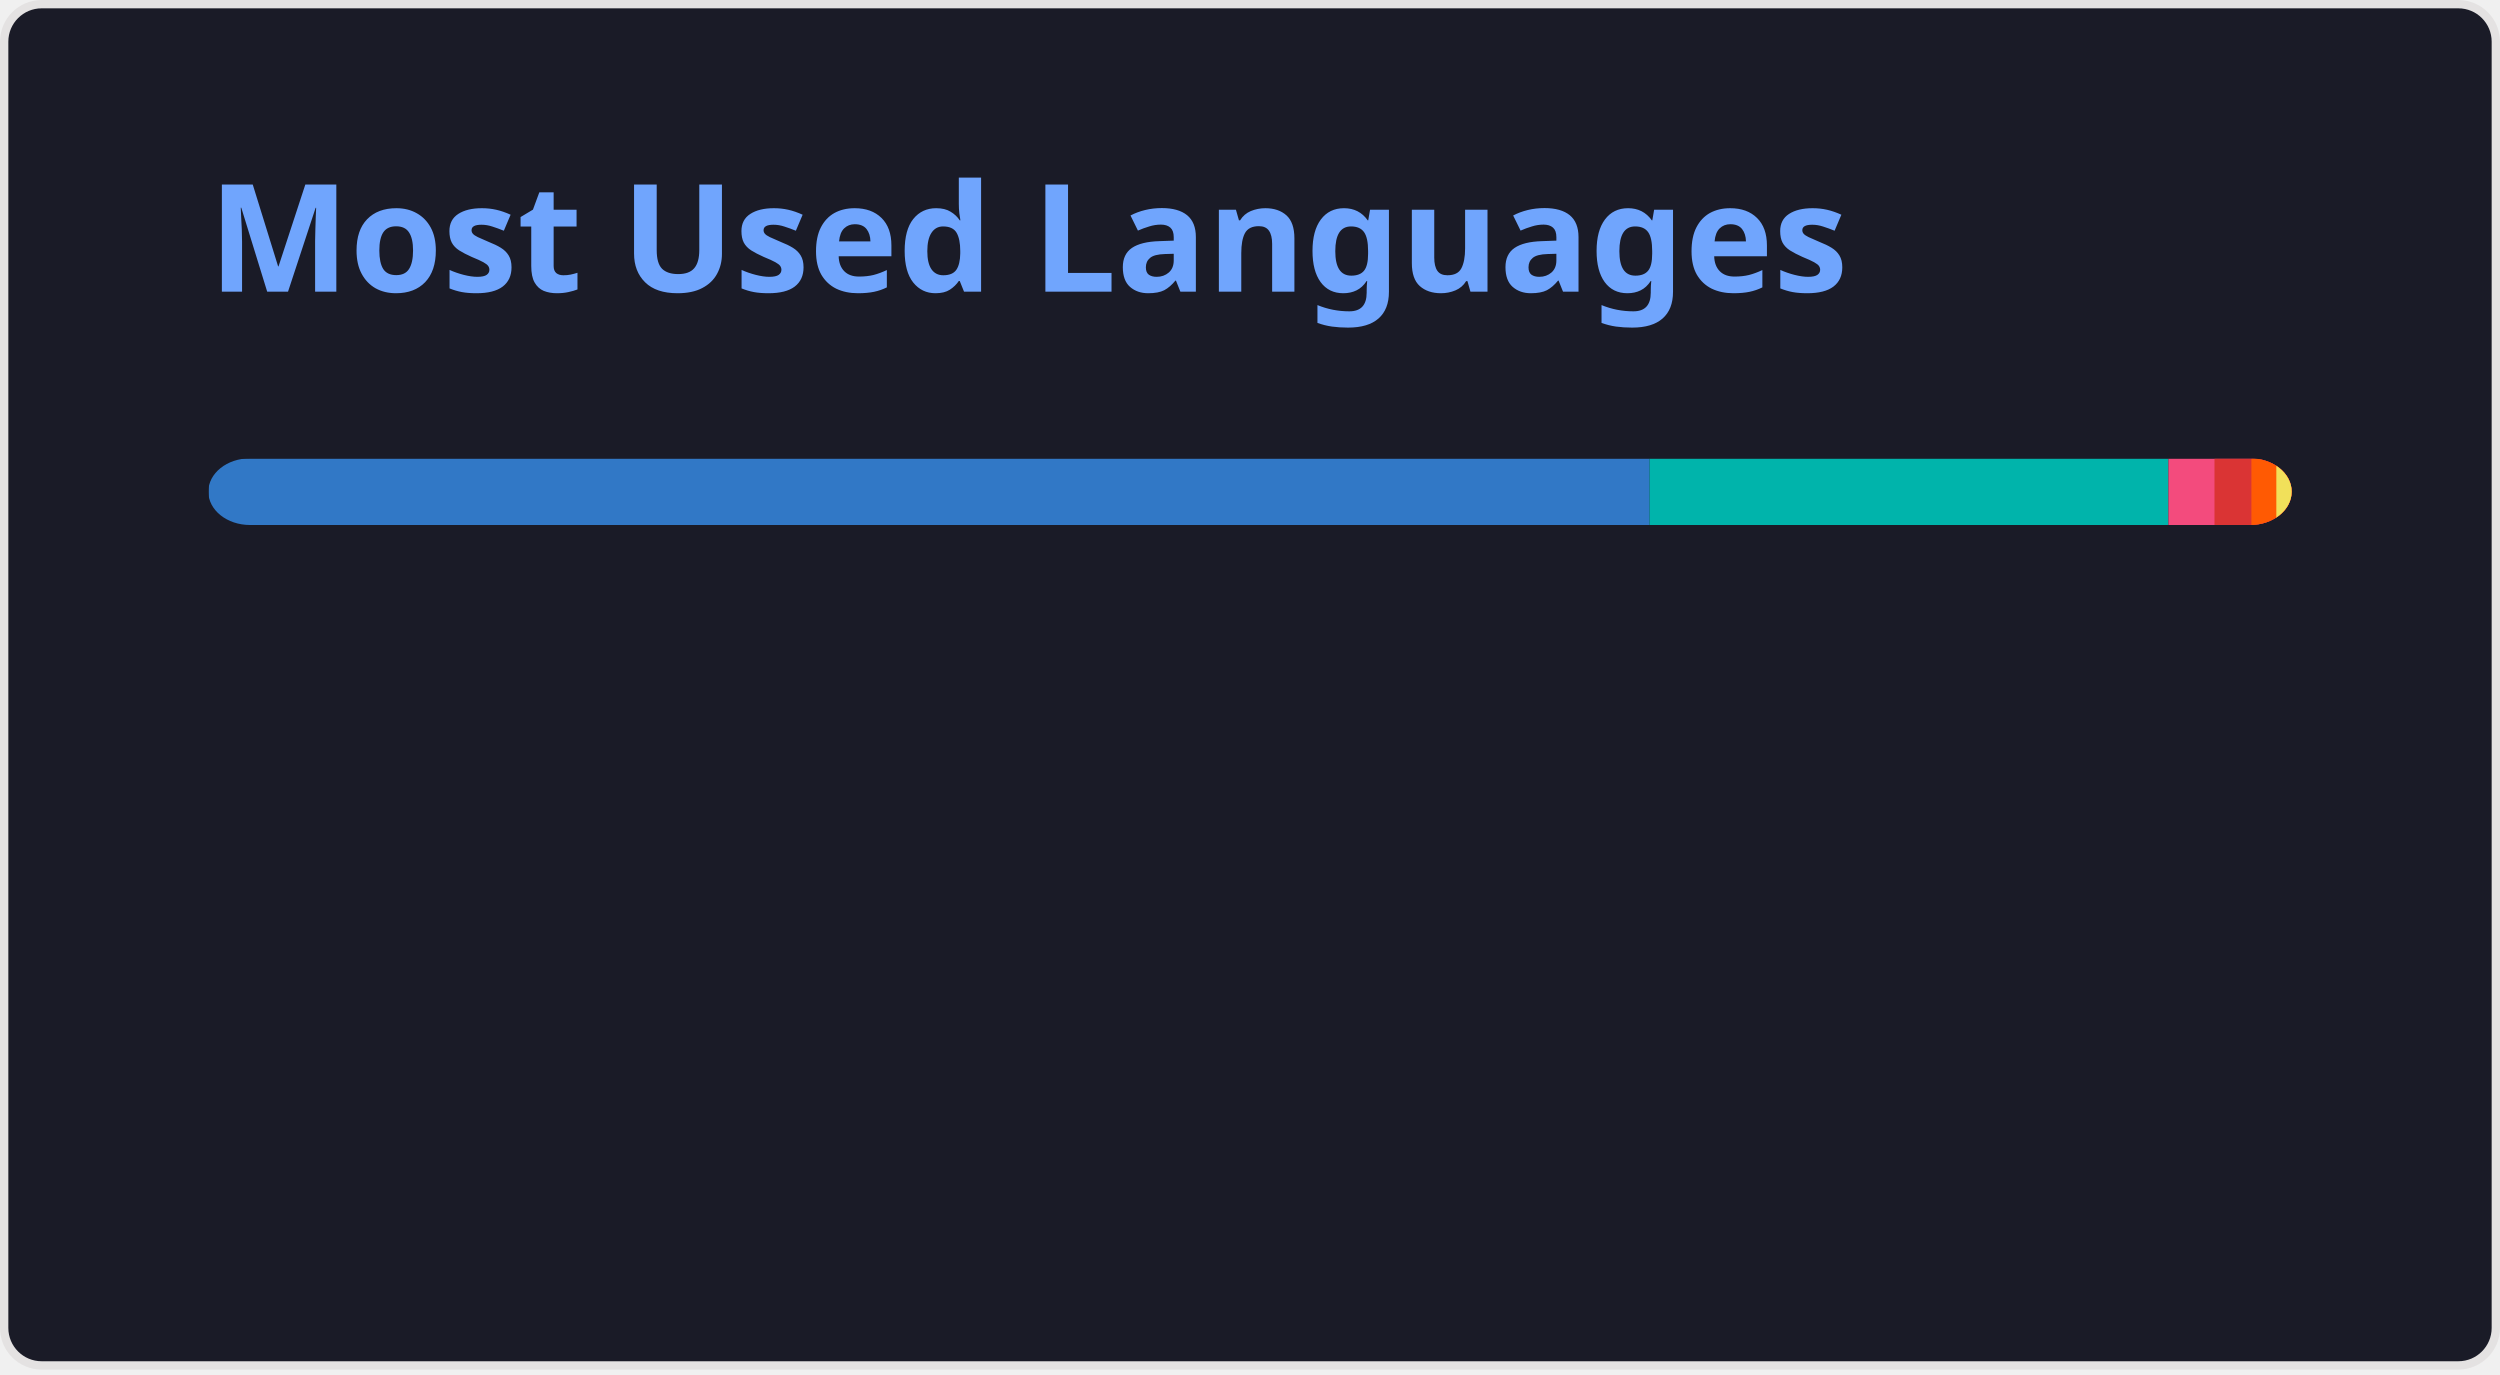
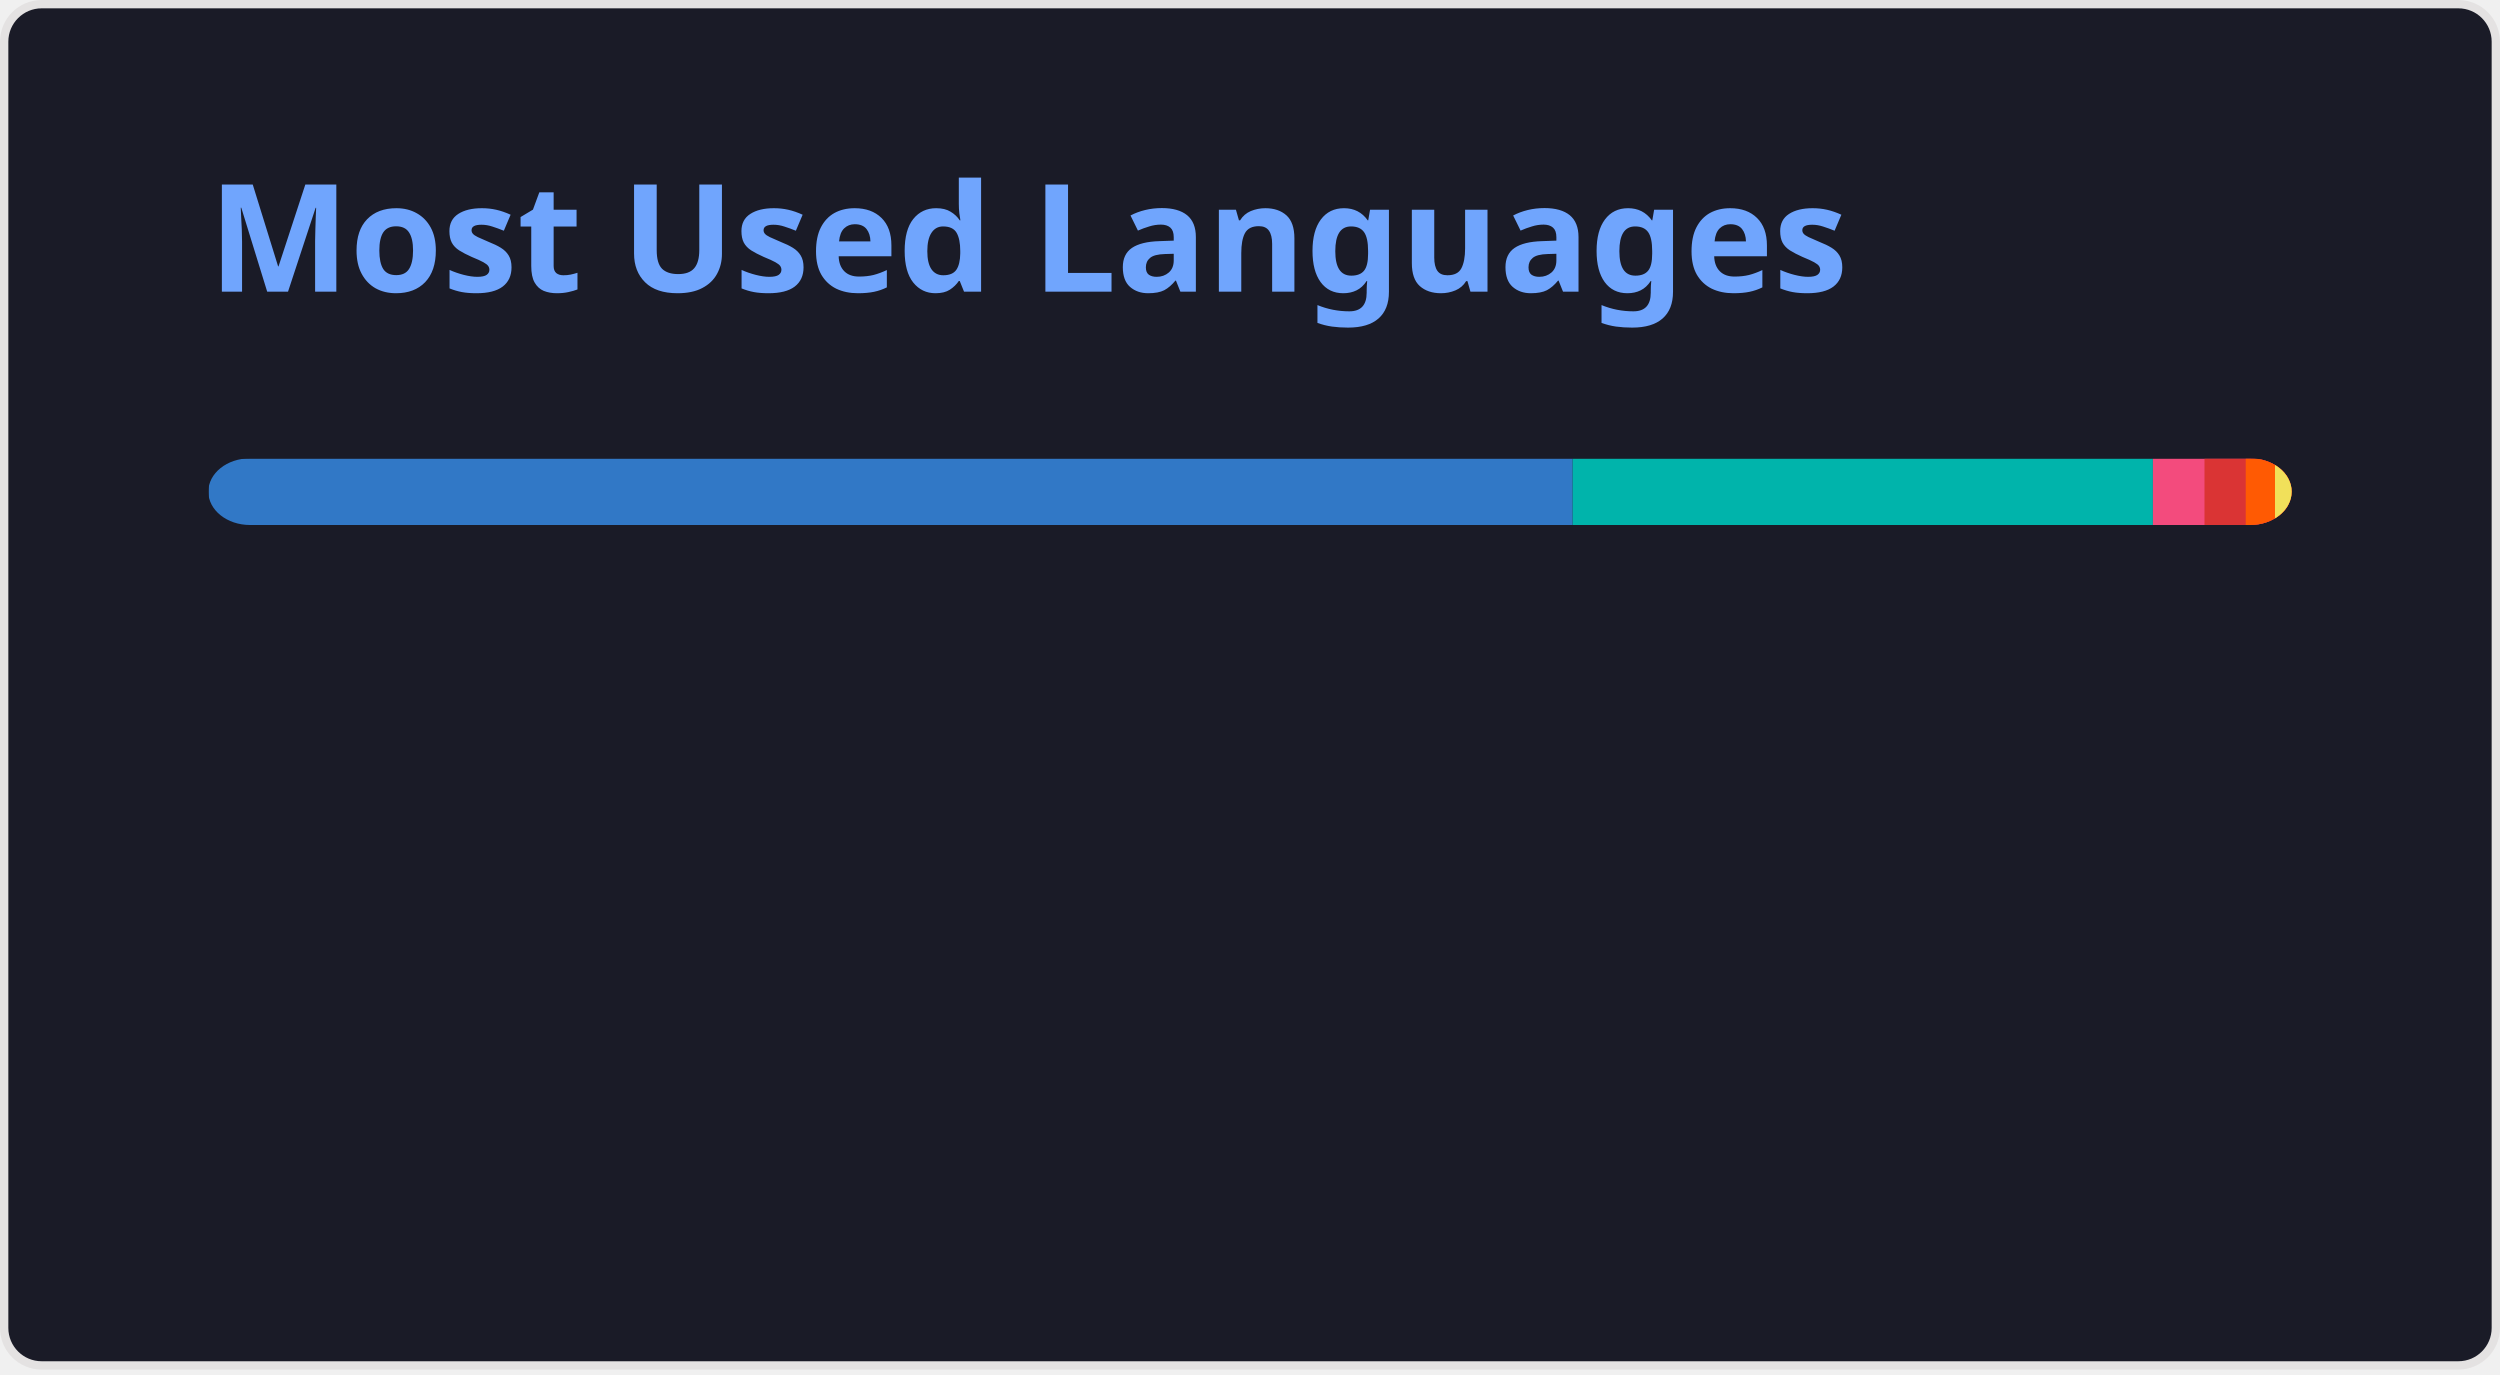
<svg xmlns="http://www.w3.org/2000/svg" width="300" height="165" viewBox="0 0 300 165" fill="none" role="img" aria-labelledby="descId">
  <style>
          .header {
            font: 600 18px 'Segoe UI', Ubuntu, Sans-Serif;
            fill: #70a5fd;
            animation: fadeInAnimation 0.8s ease-in-out forwards;
          }
          @supports(-moz-appearance: auto) {
            /* Selector detects Firefox */
            .header { font-size: 15.5px; }
          }
          
    @keyframes slideInAnimation {
      from {
        width: 0;
      }
      to {
        width: calc(100%-100px);
      }
    }
    @keyframes growWidthAnimation {
      from {
        width: 0;
      }
      to {
        width: 100%;
      }
    }
    .stat {
      font: 600 14px 'Segoe UI', Ubuntu, "Helvetica Neue", Sans-Serif; fill: #38bdae;
    }
    @supports(-moz-appearance: auto) {
      /* Selector detects Firefox */
      .stat { font-size:12px; }
    }
    .bold { font-weight: 700 }
    .lang-name {
      font: 400 11px "Segoe UI", Ubuntu, Sans-Serif;
      fill: #38bdae;
    }
    .stagger {
      opacity: 0;
      animation: fadeInAnimation 0.3s ease-in-out forwards;
    }
    #rect-mask rect{
      animation: slideInAnimation 1s ease-in-out forwards;
    }
    .lang-progress{
      animation: growWidthAnimation 0.6s ease-in-out forwards;
    }
    

          
      /* Animations */
      @keyframes scaleInAnimation {
        from {
          transform: translate(-5px, 5px) scale(0);
        }
        to {
          transform: translate(-5px, 5px) scale(1);
        }
      }
      @keyframes fadeInAnimation {
        from {
          opacity: 0;
        }
        to {
          opacity: 1;
        }
      }
    
          
        </style>
  <rect data-testid="card-bg" x="0.5" y="0.5" rx="4.5" height="99%" stroke="#e4e2e2" width="299" fill="#1a1b27" stroke-opacity="1" />
  <g data-testid="card-title" transform="translate(25, 35)">
    <g transform="translate(0, 0)">
      <text x="0" y="0" class="header" data-testid="header">Most Used Languages</text>
    </g>
  </g>
  <g data-testid="main-card-body" transform="translate(0, 55)">
    <svg data-testid="lang-items" x="25">
      <mask id="rect-mask">
        <rect x="0" y="0" width="250" height="8" fill="white" rx="5" />
      </mask>
-       <rect mask="url(#rect-mask)" data-testid="lang-progress" x="0" y="0" width="172.95" height="8" fill="#3178c6" />
-       <rect mask="url(#rect-mask)" data-testid="lang-progress" x="172.95" y="0" width="62.26" height="8" fill="#00B4AB" />
-       <rect mask="url(#rect-mask)" data-testid="lang-progress" x="235.21" y="0" width="15.53" height="8" fill="#f34b7d" />
-       <rect mask="url(#rect-mask)" data-testid="lang-progress" x="240.74" y="0" width="14.43" height="8" fill="#DA3434" />
-       <rect mask="url(#rect-mask)" data-testid="lang-progress" x="245.17" y="0" width="12.99" height="8" fill="#ff5a03" />
-       <rect mask="url(#rect-mask)" data-testid="lang-progress" x="248.16" y="0" width="11.84" height="8" fill="#f1e05a" />
+       <rect mask="url(#rect-mask)" data-testid="lang-progress" x="0" y="0" width="163.72" height="8" fill="#3178c6" />
+       <rect mask="url(#rect-mask)" data-testid="lang-progress" x="163.72" y="0" width="69.63" height="8" fill="#00B4AB" />
+       <rect mask="url(#rect-mask)" data-testid="lang-progress" x="233.35" y="0" width="16.19" height="8" fill="#f34b7d" />
+       <rect mask="url(#rect-mask)" data-testid="lang-progress" x="239.54" y="0" width="14.95" height="8" fill="#DA3434" />
+       <rect mask="url(#rect-mask)" data-testid="lang-progress" x="244.49" y="0" width="13.51" height="8" fill="#ff5a03" />
+       <rect mask="url(#rect-mask)" data-testid="lang-progress" x="248" y="0" width="12.01" height="8" fill="#f1e05a" />
      <g transform="translate(0, 25)">
        <g transform="translate(0, 0)">
          <g transform="translate(0, 0)">
            <g class="stagger" style="animation-delay: 450ms">
              <circle cx="5" cy="6" r="5" fill="#3178c6" />
              <text data-testid="lang-name" x="15" y="10" class="lang-name">
-         TypeScript 69.18%
+         TypeScript 65.49%
      </text>
            </g>
          </g>
          <g transform="translate(0, 25)">
            <g class="stagger" style="animation-delay: 600ms">
              <circle cx="5" cy="6" r="5" fill="#00B4AB" />
              <text data-testid="lang-name" x="15" y="10" class="lang-name">
-         Dart 24.90%
+         Dart 27.85%
      </text>
            </g>
          </g>
          <g transform="translate(0, 50)">
            <g class="stagger" style="animation-delay: 750ms">
              <circle cx="5" cy="6" r="5" fill="#f34b7d" />
              <text data-testid="lang-name" x="15" y="10" class="lang-name">
-         C++ 2.21%
+         C++ 2.47%
      </text>
            </g>
          </g>
        </g>
        <g transform="translate(150, 0)">
          <g transform="translate(0, 0)">
            <g class="stagger" style="animation-delay: 450ms">
              <circle cx="5" cy="6" r="5" fill="#DA3434" />
              <text data-testid="lang-name" x="15" y="10" class="lang-name">
-         CMake 1.77%
+         CMake 1.98%
      </text>
            </g>
          </g>
          <g transform="translate(0, 25)">
            <g class="stagger" style="animation-delay: 600ms">
              <circle cx="5" cy="6" r="5" fill="#ff5a03" />
              <text data-testid="lang-name" x="15" y="10" class="lang-name">
-         Astro 1.20%
+         Astro 1.40%
      </text>
            </g>
          </g>
          <g transform="translate(0, 50)">
            <g class="stagger" style="animation-delay: 750ms">
              <circle cx="5" cy="6" r="5" fill="#f1e05a" />
              <text data-testid="lang-name" x="15" y="10" class="lang-name">
-         JavaScript 0.74%
+         JavaScript 0.80%
      </text>
            </g>
          </g>
        </g>
      </g>
    </svg>
  </g>
</svg>
